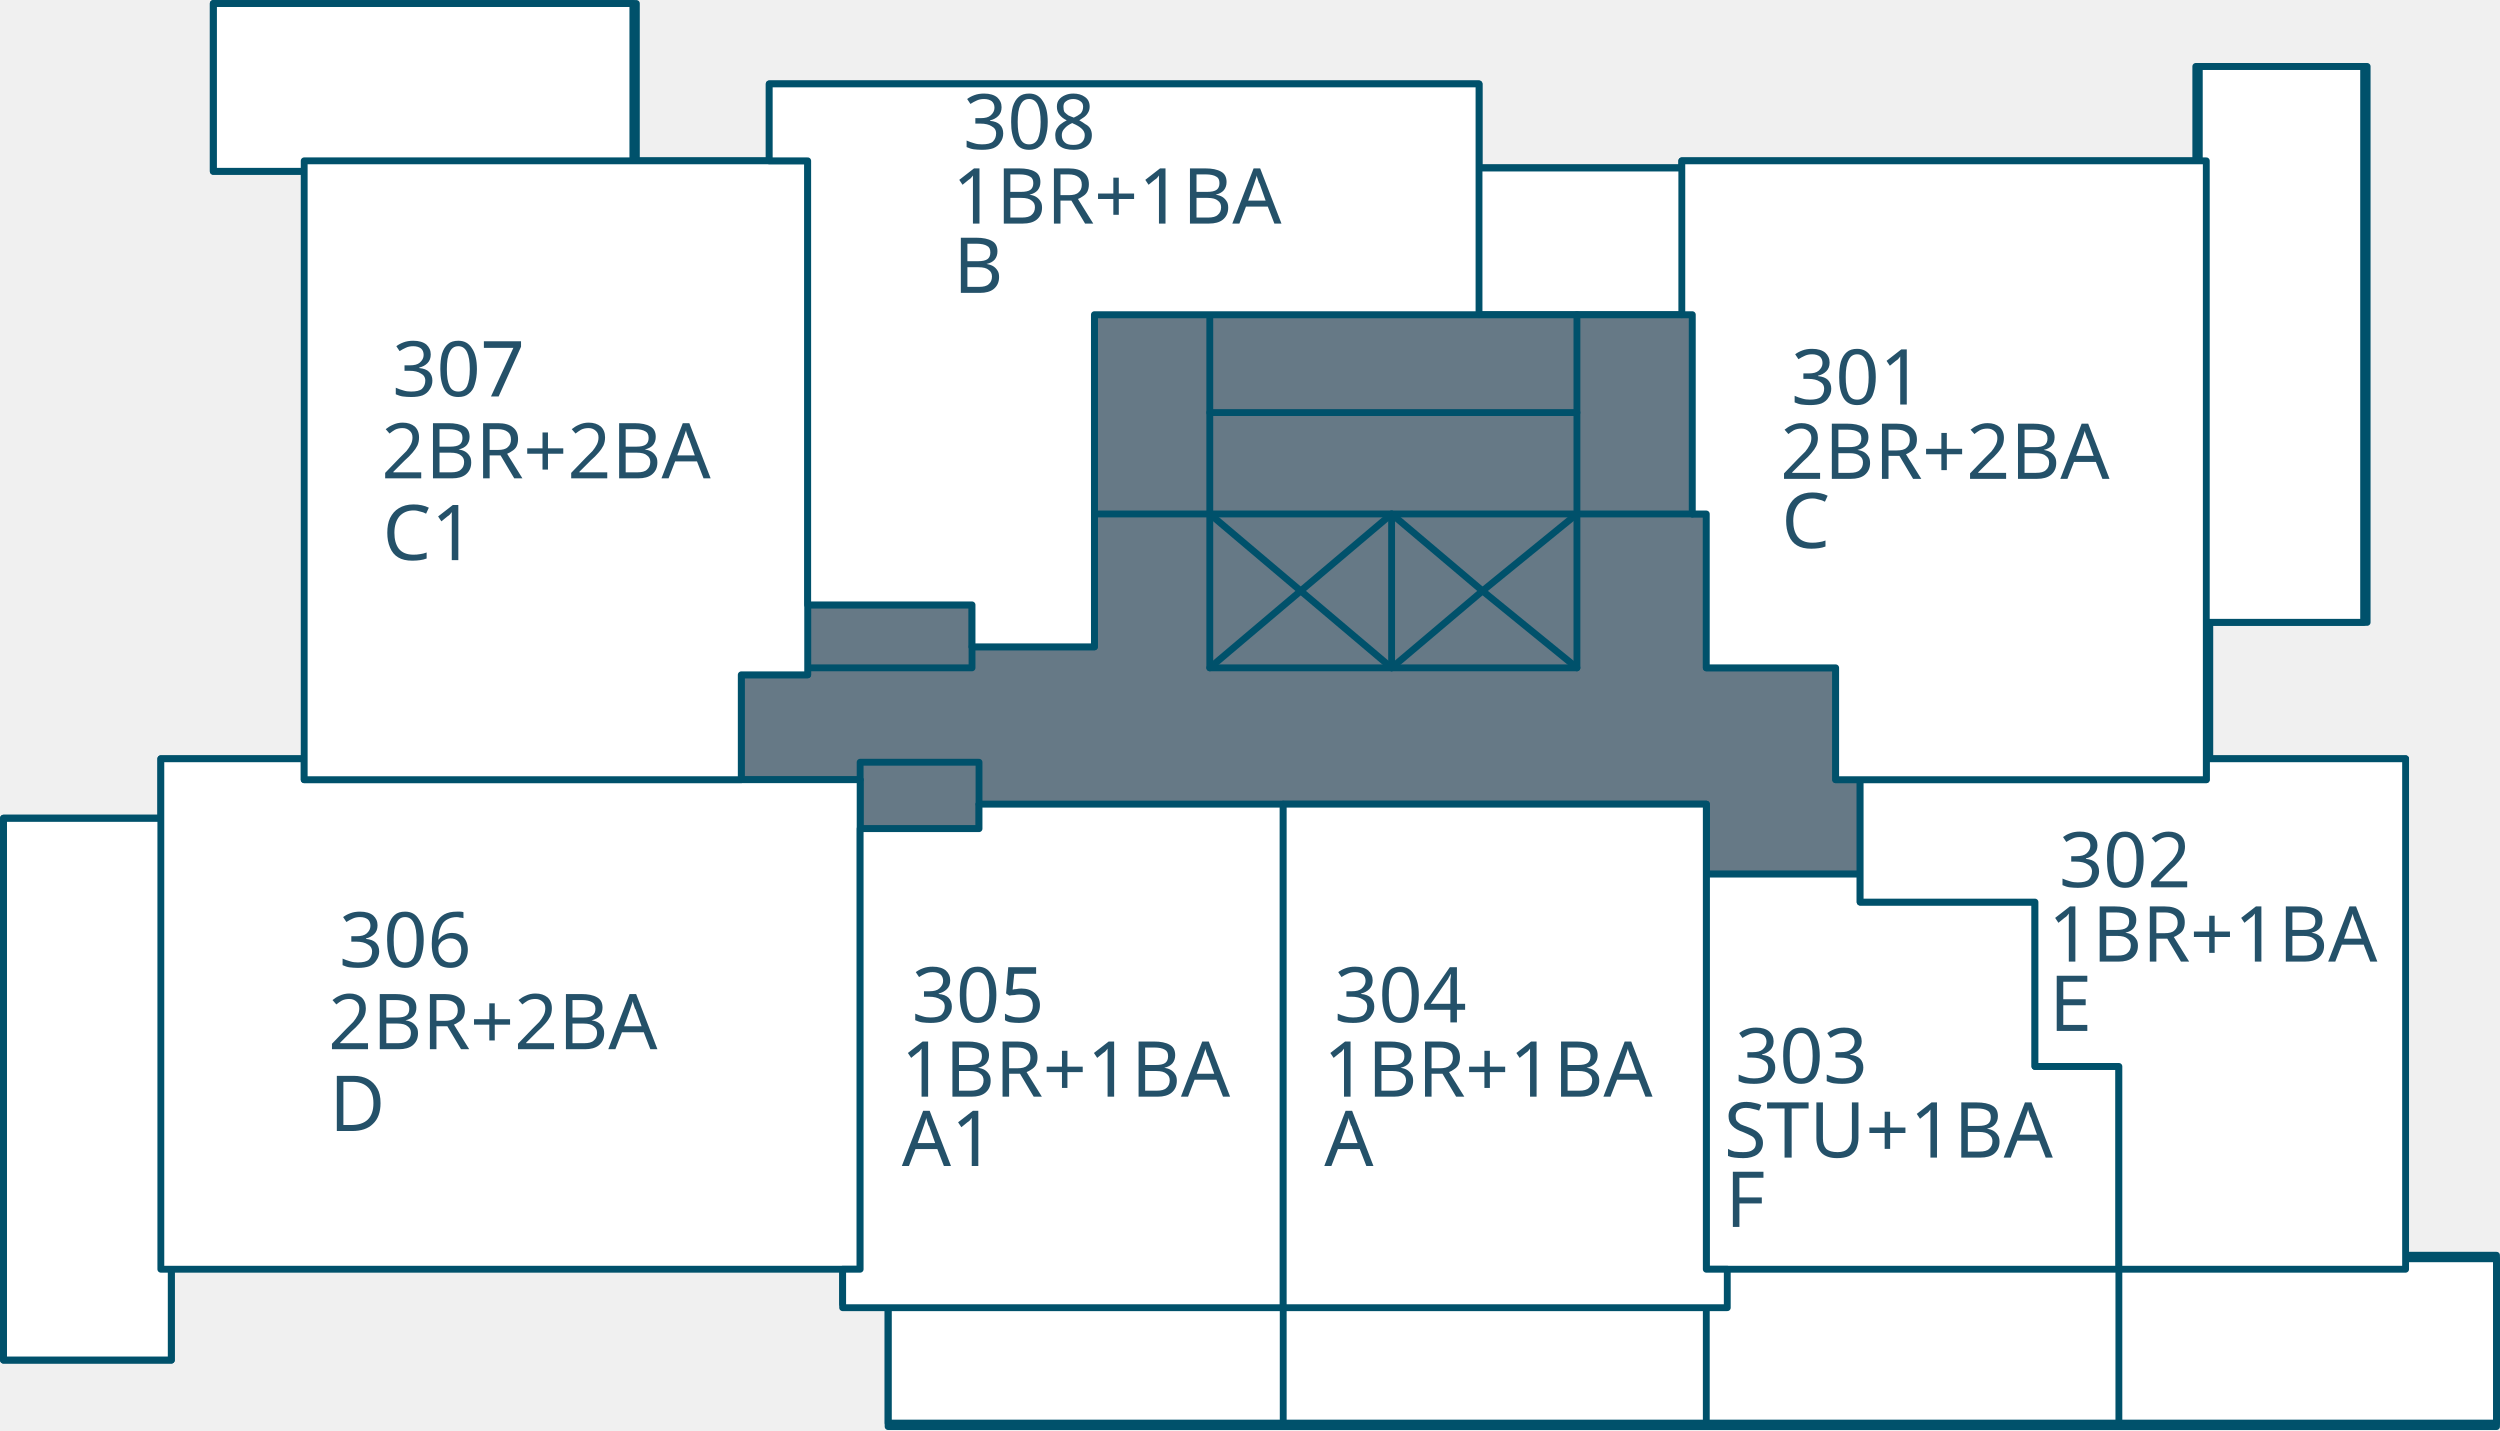
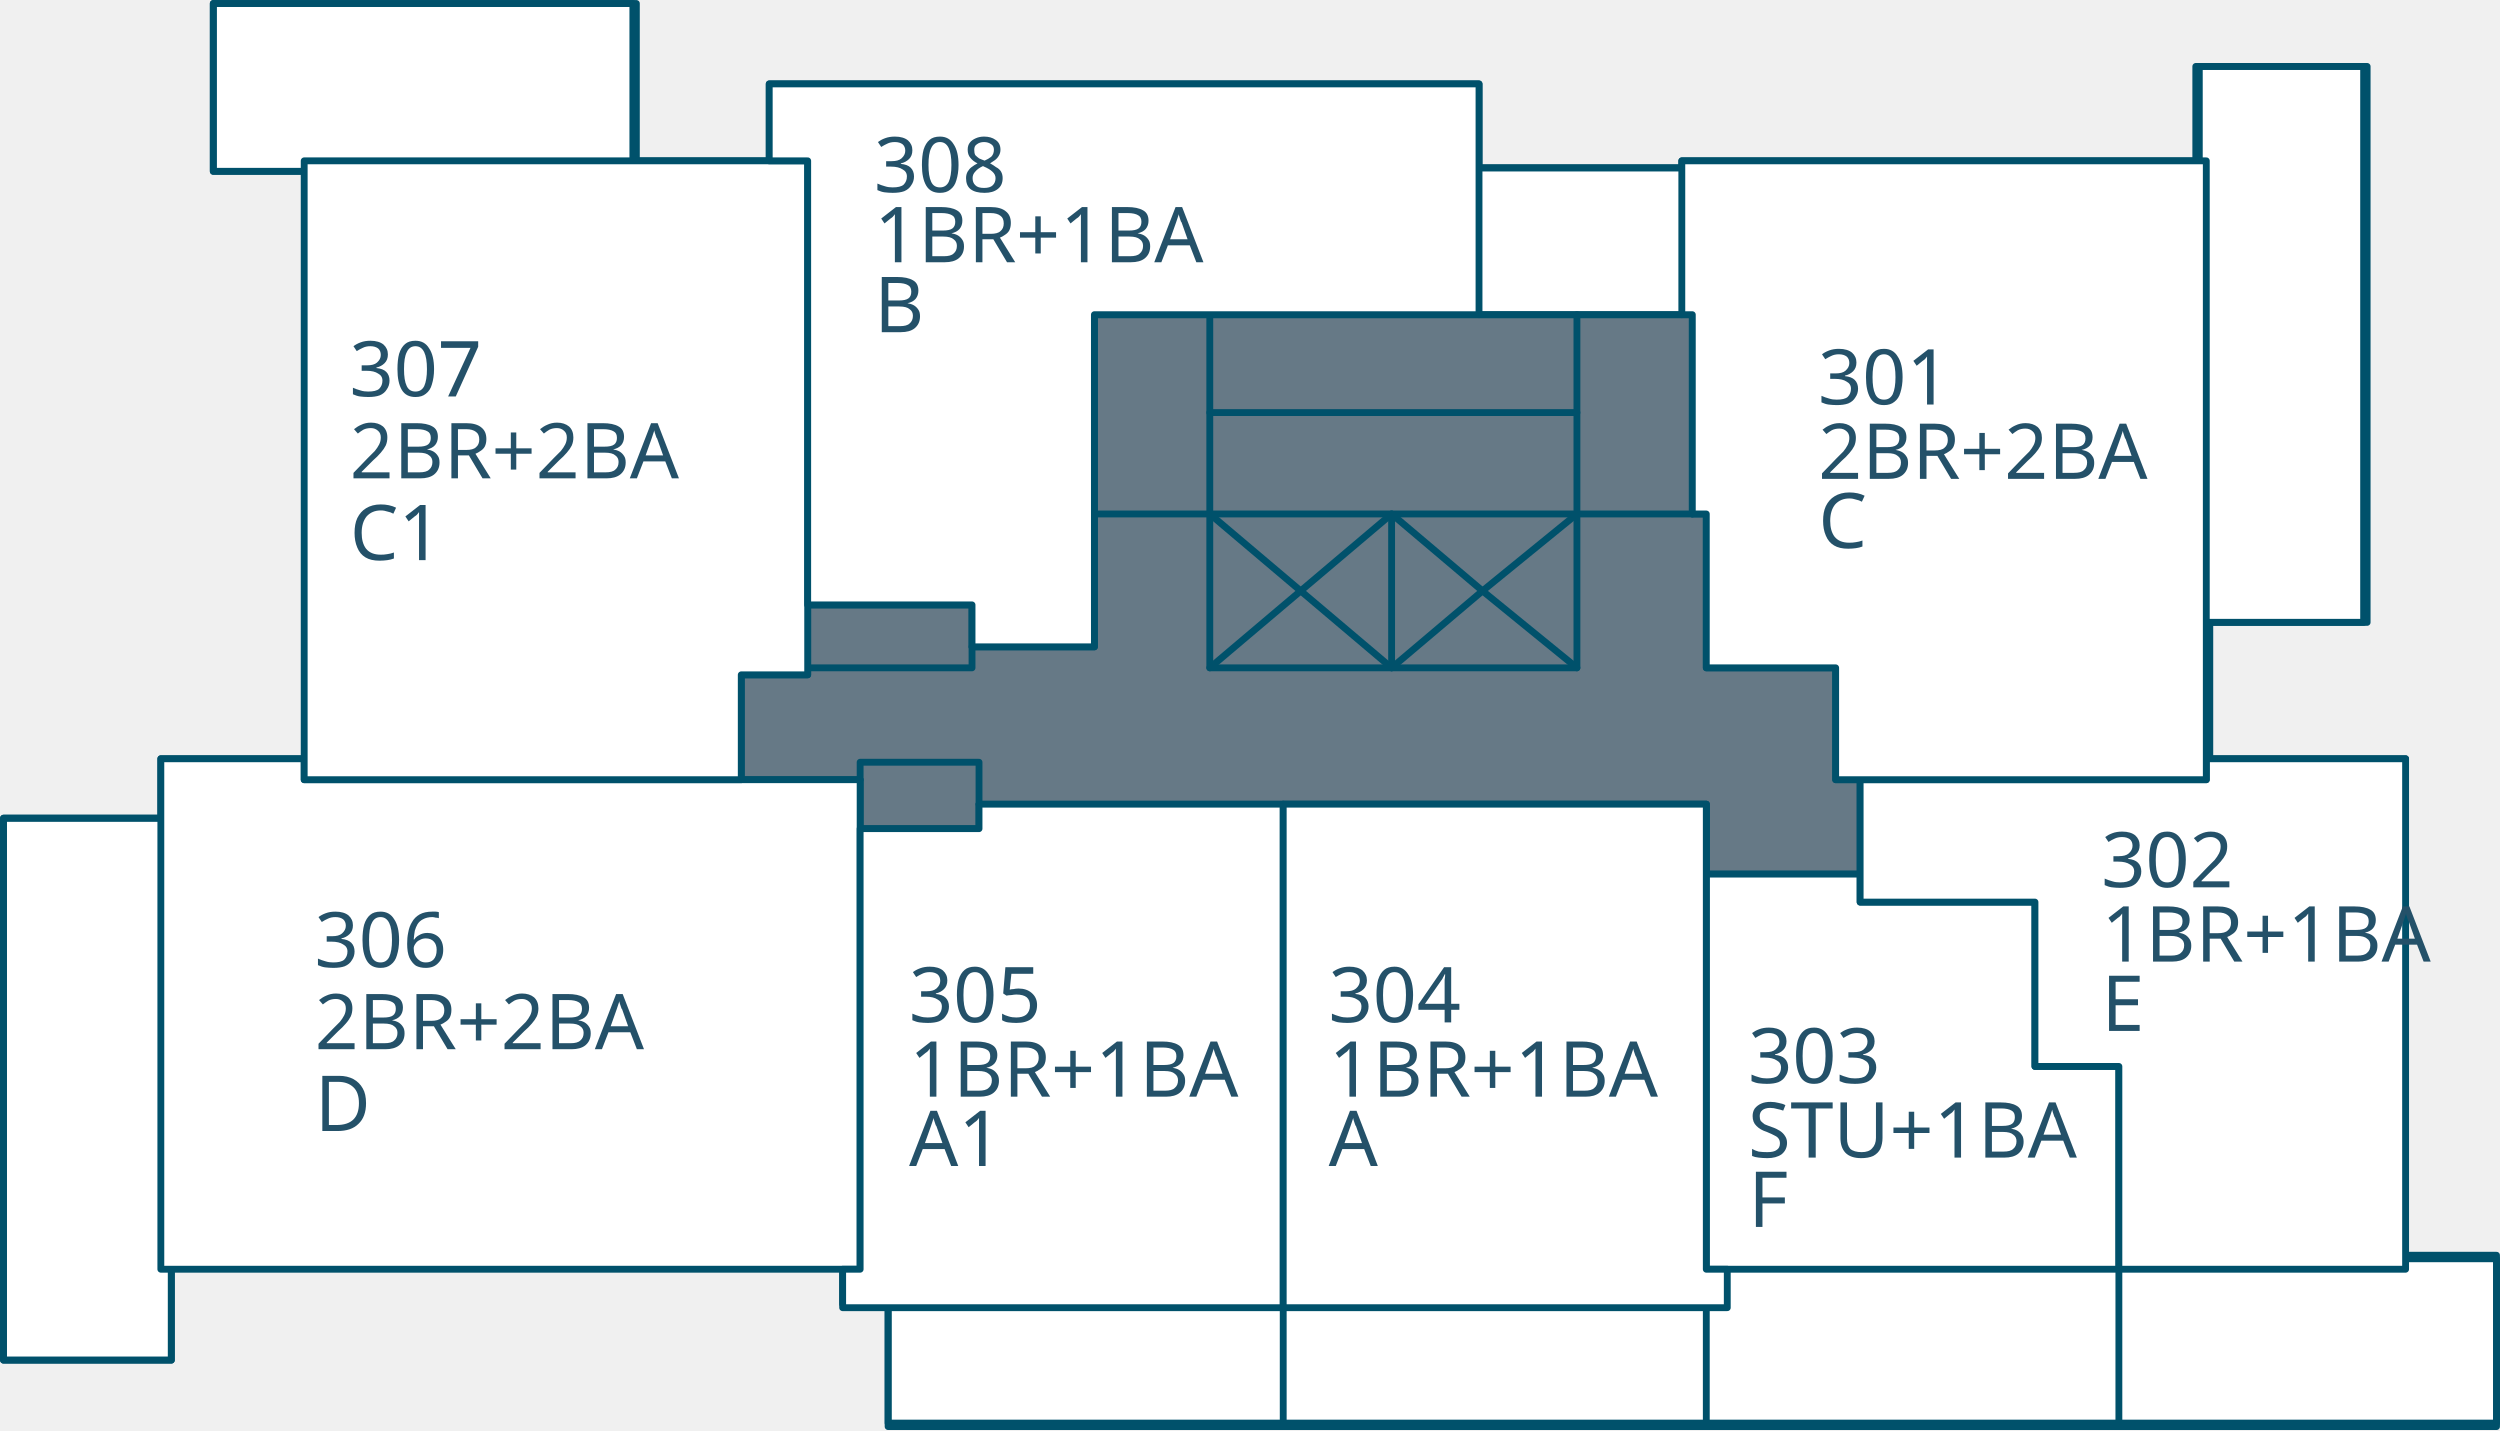
<svg xmlns="http://www.w3.org/2000/svg" version="1.1" x="0px" y="0px" viewBox="0 0 71.5 40.9" style="enable-background:new 0 0 71.5 40.9;" xml:space="preserve">
  <style type="text/css">
	.cc0{fill:#FFFFFF;stroke:#00516B;stroke-width:0.196;stroke-linecap:round;stroke-linejoin:round;stroke-miterlimit:10;}
	.cc1{fill:#667986;stroke:#00516B;stroke-width:0.196;stroke-linecap:round;stroke-linejoin:round;stroke-miterlimit:10;}
	.cc2{fill:none;stroke:#00516B;stroke-width:0.196;stroke-linecap:round;stroke-linejoin:round;stroke-miterlimit:10;}
	.cc3{fill:none;}
	.cc4{fill:#245169;}
	.cc5{font-family:'Gotham-Book';}
	.cc6{font-size:2.202px;}
</style>
  <g id="base">
    <path class="cc0" d="M68.8,36L68.8,36V21.7h-5.6v0.5l0,0v-0.5v-3.9v0h4.5V1.9h-4.8v2.7H48.1l0,0.2h-5.8V2.4H22v2.2v0h0h-3.9V0.1   H6.1v4.8h2.7v16.8H4.6v1.7v0H0.1v15.5h4.8v-2.7h0h19.2l0,0h0v1.1h1.3h0v3.4h46V36H68.8z M21.2,22.3L21.2,22.3l0-3h1.9v-0.2l0-1.8   h4.7l0,1.3h3.5v-3.9l3.4,0l-0.1,4.5l10.5,0l0-4.5l3.3,0h0.4v4.5h3.7v3.1h0.7V25h-4.4v0v-2H36.7v0H28v0.7h-3.3l0-1.4H21.2z" />
    <polygon class="cc1" points="48.4,9 31.3,9 31.3,18.5 27.8,18.5 27.8,17.3 23.1,17.3 23.1,19.3 21.2,19.3 21.2,22.3 24.6,22.3   24.6,23.7 28,23.7 28,23 48.8,23 48.8,25 53.2,25 53.2,22.3 52.5,22.3 52.5,19.1 48.8,19.1 48.8,14.7 48.4,14.7  " />
    <polyline class="cc2" points="48.8,25 48.8,23 36.7,23  " />
    <polyline class="cc2" points="34.6,19.1 37.2,16.9 39.8,14.7 42.4,16.9 45.1,19.1  " />
    <polyline class="cc2" points="34.6,14.7 37.2,16.9 39.8,19.1 42.4,16.9 45.1,14.7  " />
    <line class="cc2" x1="39.8" y1="19.1" x2="39.8" y2="14.7" />
    <line class="cc2" x1="42.3" y1="4.8" x2="48.1" y2="4.8" />
    <polyline class="cc2" points="4.6,23.4 0.1,23.4 0.1,38.9 4.9,38.9 4.9,36.3  " />
    <polyline class="cc2" points="25.4,37.4 25.4,40.8 36.7,40.8 48.8,40.8 60.6,40.8 71.4,40.8 71.4,35.9 68.8,35.9  " />
    <polyline class="cc2" points="8.7,4.9 6.1,4.9 6.1,0.1 18.2,0.1 18.2,4.6  " />
    <polyline class="cc2" points="62.8,4.6 62.8,1.9 67.6,1.9 67.6,17.8 63.1,17.8  " />
    <line class="cc2" x1="36.7" y1="37.4" x2="36.7" y2="40.8" />
    <line class="cc2" x1="48.8" y1="37.4" x2="48.8" y2="40.8" />
    <polyline class="cc2" points="34.6,14.7 34.6,11.8 34.6,9  " />
    <polyline class="cc2" points="45.1,14.7 45.1,11.8 45.1,9  " />
    <line class="cc2" x1="60.6" y1="40.8" x2="60.6" y2="36.3" />
    <line class="cc2" x1="34.6" y1="14.7" x2="31.3" y2="14.7" />
    <line class="cc2" x1="48.4" y1="14.7" x2="45.1" y2="14.7" />
    <polyline class="cc2" points="42.3,9 45.1,9 48.1,9  " />
    <polygon class="cc2" points="34.6,19.1 39.8,19.1 45.1,19.1 45.1,14.7 39.8,14.7 34.6,14.7  " />
    <polyline class="cc2" points="28,23 28,21.8 24.6,21.8 24.6,22.3  " />
    <polyline class="cc2" points="23.1,19.1 27.8,19.1 27.8,18.5  " />
    <line class="cc2" x1="34.6" y1="11.8" x2="45.1" y2="11.8" />
  </g>
  <g id="shape-f">
    <polygon class="cc0" points="48.8,25 53.2,25 53.2,25.8 58.2,25.8 58.2,30.5 60.6,30.5 60.6,36.3 49.4,36.3 48.8,36.3  " />
  </g>
  <g id="shape-e">
    <polygon class="cc0" points="53.2,25 53.2,22.3 63.1,22.3 63.1,21.7 68.8,21.7 68.8,35.9 68.8,36.3 60.6,36.3 60.6,30.5 58.2,30.5   58.2,25.8 53.2,25.8  " />
  </g>
  <g id="shape-d-d1">
    <polygon class="cc0" points="21.2,22.3 24.6,22.3 24.6,23.7 24.6,36.3 24.1,36.3 4.9,36.3 4.6,36.3 4.6,23.4 4.6,21.7 8.7,21.7   8.7,22.3  " />
  </g>
  <g id="shape-c1">
    <polygon class="cc0" points="23.1,17.3 23.1,4.6 22,4.6 18.2,4.6 8.7,4.6 8.7,4.9 8.7,21.7 8.7,22.3 21.2,22.3 21.2,19.3   23.1,19.3 23.1,19.1  " />
  </g>
  <g id="shape-c">
    <polygon class="cc0" points="63.1,22.3 63.1,17.8 63.1,4.6 62.8,4.6 48.1,4.6 48.1,4.8 48.1,9 48.4,9 48.4,14.7 48.8,14.7   48.8,19.1 52.5,19.1 52.5,22.3 53.2,22.3  " />
  </g>
  <g id="shape-b">
    <polygon class="cc0" points="22,4.6 22,2.4 42.3,2.4 42.3,4.8 42.3,9 34.6,9 31.3,9 31.3,14.7 31.3,18.5 27.8,18.5 27.8,17.3   23.1,17.3 23.1,4.6  " />
  </g>
  <g id="shape-a1">
    <polygon class="cc0" points="24.1,36.3 24.1,37.4 25.4,37.4 36.7,37.4 36.7,23 28,23 28,23.7 24.6,23.7 24.6,36.3  " />
  </g>
  <g id="shape-a">
    <polygon class="cc0" points="36.7,37.4 48.8,37.4 49.4,37.4 49.4,36.3 48.8,36.3 48.8,23 36.7,23  " />
  </g>
  <g id="trigger-c" data-plan="C">
    <polygon class="cc3" points="63.1,22.3 63.1,17.8 63.1,4.6 62.8,4.6 48.1,4.6 48.1,4.8 48.1,9 48.4,9 48.4,14.7 48.8,14.7   48.8,19.1 52.5,19.1 52.5,22.3 53.2,22.3  " />
    <g>
-       <text transform="matrix(1 0 0 1 51.233 11.5703)" class="cc4 cc5 cc6">301</text>
+       <text transform="matrix(1 0 0 1 52 11.5703)" class="cc4 cc5 cc6">301</text>
    </g>
    <g>
-       <text transform="matrix(1 0 0 1 50.9137 13.695)" class="cc4 cc5 cc6">2BR+2BA</text>
+       <text transform="matrix(1 0 0 1 52 13.695)" class="cc4 cc5 cc6">2BR+2BA</text>
    </g>
    <g>
-       <text transform="matrix(1 0 0 1 50.943 15.6777)" class="cc4 cc5 cc6">C</text>
+       <text transform="matrix(1 0 0 1 52 15.6777)" class="cc4 cc5 cc6">C</text>
    </g>
  </g>
  <g id="trigger-e" data-plan="E">
    <polygon class="cc3" points="53.2,25 53.2,22.3 63.1,22.3 63.1,21.7 68.8,21.7 68.8,35.9 68.8,36.3 60.6,36.3 60.6,30.5 58.2,30.5   58.2,25.8 53.2,25.8  " />
    <g>
-       <text transform="matrix(1 0 0 1 58.8934 25.3771)" class="cc4 cc5 cc6">302</text>
+       <text transform="matrix(1 0 0 1 60.1 25.3771)" class="cc4 cc5 cc6">302</text>
    </g>
    <g>
-       <text transform="matrix(1 0 0 1 58.5741 27.5018)" class="cc4 cc5 cc6">1BR+1BA</text>
+       <text transform="matrix(1 0 0 1 60.1 27.5018)" class="cc4 cc5 cc6">1BR+1BA</text>
    </g>
    <g>
-       <text transform="matrix(1 0 0 1 58.6034 29.4845)" class="cc4 cc5 cc6">E</text>
+       <text transform="matrix(1 0 0 1 60.1 29.4845)" class="cc4 cc5 cc6">E</text>
    </g>
  </g>
  <g id="trigger-f" data-plan="F">
    <polygon class="cc3" points="48.8,25 53.2,25 53.2,25.8 58.2,25.8 58.2,30.5 60.6,30.5 60.6,36.3 49.4,36.3 48.8,36.3  " />
    <g>
-       <text transform="matrix(1 0 0 1 49.6311 30.9827)" class="cc4 cc5 cc6">303</text>
+       <text transform="matrix(1 0 0 1 50 30.9827)" class="cc4 cc5 cc6">303</text>
    </g>
    <g>
-       <text transform="matrix(1 0 0 1 49.3117 33.1074)" class="cc4 cc5 cc6">STU+1BA</text>
+       <text transform="matrix(1 0 0 1 50 33.1074)" class="cc4 cc5 cc6">STU+1BA</text>
    </g>
    <g>
-       <text transform="matrix(1 0 0 1 49.341 35.0901)" class="cc4 cc5 cc6">F</text>
+       <text transform="matrix(1 0 0 1 50 35.0901)" class="cc4 cc5 cc6">F</text>
    </g>
  </g>
  <g id="trigger-a" data-plan="A">
    <polygon class="cc3" points="36.7,37.4 48.8,37.4 49.4,37.4 49.4,36.3 48.8,36.3 48.8,23 36.7,23  " />
    <g>
-       <text transform="matrix(1 0 0 1 38.1642 29.2405)" class="cc4 cc5 cc6">304</text>
+       <text transform="matrix(1 0 0 1 38 29.2405)" class="cc4 cc5 cc6">304</text>
    </g>
    <g>
-       <text transform="matrix(1 0 0 1 37.8449 31.3652)" class="cc4 cc5 cc6">1BR+1BA</text>
+       <text transform="matrix(1 0 0 1 38 31.3652)" class="cc4 cc5 cc6">1BR+1BA</text>
    </g>
    <g>
-       <text transform="matrix(1 0 0 1 37.8742 33.3479)" class="cc4 cc5 cc6">A</text>
+       <text transform="matrix(1 0 0 1 38 33.3479)" class="cc4 cc5 cc6">A</text>
    </g>
  </g>
  <g id="trigger-a1" data-plan="A1">
    <polygon class="cc3" points="24.1,36.3 24.1,37.4 25.4,37.4 36.7,37.4 36.7,23 28,23 28,23.7 24.6,23.7 24.6,36.3  " />
    <g>
-       <text transform="matrix(1 0 0 1 26.0821 29.2405)" class="cc4 cc5 cc6">305</text>
+       <text transform="matrix(1 0 0 1 26 29.2405)" class="cc4 cc5 cc6">305</text>
    </g>
    <g>
-       <text transform="matrix(1 0 0 1 25.7628 31.3652)" class="cc4 cc5 cc6">1BR+1BA</text>
+       <text transform="matrix(1 0 0 1 26 31.3652)" class="cc4 cc5 cc6">1BR+1BA</text>
    </g>
    <g>
-       <text transform="matrix(1 0 0 1 25.7921 33.3479)" class="cc4 cc5 cc6">A1</text>
+       <text transform="matrix(1 0 0 1 26 33.3479)" class="cc4 cc5 cc6">A1</text>
    </g>
  </g>
  <g id="trigger-d-d1" data-plan="D">
    <polygon class="cc3" points="21.2,22.3 24.6,22.3 24.6,23.7 24.6,36.3 24.1,36.3 4.9,36.3 4.6,36.3 4.6,23.4 4.6,21.7 8.7,21.7   8.7,22.3  " />
    <g>
-       <text transform="matrix(1 0 0 1 9.704 27.6661)" class="cc4 cc5 cc6">306</text>
+       <text transform="matrix(1 0 0 1 9 27.6661)" class="cc4 cc5 cc6">306</text>
    </g>
    <g>
-       <text transform="matrix(1 0 0 1 9.3847 30.0079)" class="cc4 cc5 cc6">2BR+2BA</text>
+       <text transform="matrix(1 0 0 1 9 30.0079)" class="cc4 cc5 cc6">2BR+2BA</text>
    </g>
    <g>
-       <text transform="matrix(1 0 0 1 9.4145 32.3473)" class="cc4 cc5 cc6">D</text>
+       <text transform="matrix(1 0 0 1 9 32.3473)" class="cc4 cc5 cc6">D</text>
    </g>
  </g>
  <g id="trigger-c1" data-plan="C1">
    <polygon class="cc3" points="23.1,17.3 23.1,4.6 22,4.6 18.2,4.6 8.7,4.6 8.7,4.9 8.7,21.7 8.7,22.3 21.2,22.3 21.2,19.3   23.1,19.3 23.1,19.1  " />
    <g>
-       <text transform="matrix(1 0 0 1 11.2257 11.339)" class="cc4 cc5 cc6">307</text>
+       <text transform="matrix(1 0 0 1 10 11.339)" class="cc4 cc5 cc6">307</text>
    </g>
    <g>
-       <text transform="matrix(1 0 0 1 10.9064 13.6808)" class="cc4 cc5 cc6">2BR+2BA</text>
+       <text transform="matrix(1 0 0 1 10 13.6808)" class="cc4 cc5 cc6">2BR+2BA</text>
    </g>
    <g>
-       <text transform="matrix(1 0 0 1 10.9362 16.0202)" class="cc4 cc5 cc6">C1</text>
+       <text transform="matrix(1 0 0 1 10 16.0202)" class="cc4 cc5 cc6">C1</text>
    </g>
  </g>
  <g id="trigger-b" data-plan="B">
    <polygon class="cc3" points="22,4.6 22,2.4 42.3,2.4 42.3,4.8 42.3,9 34.6,9 31.3,9 31.3,14.7 31.3,18.5 27.8,18.5 27.8,17.3   23.1,17.3 23.1,4.6  " />
    <g>
-       <text transform="matrix(1 0 0 1 27.5513 4.2694)" class="cc4 cc5 cc6">308</text>
+       <text transform="matrix(1 0 0 1 25 5.5)" class="cc4 cc5 cc6">308</text>
    </g>
    <g>
-       <text transform="matrix(1 0 0 1 27.232 6.3941)" class="cc4 cc5 cc6">1BR+1BA</text>
+       <text transform="matrix(1 0 0 1 25 7.5)" class="cc4 cc5 cc6">1BR+1BA</text>
    </g>
    <g>
-       <text transform="matrix(1 0 0 1 27.2613 8.3768)" class="cc4 cc5 cc6">B</text>
+       <text transform="matrix(1 0 0 1 25 9.5)" class="cc4 cc5 cc6">B</text>
    </g>
  </g>
</svg>
